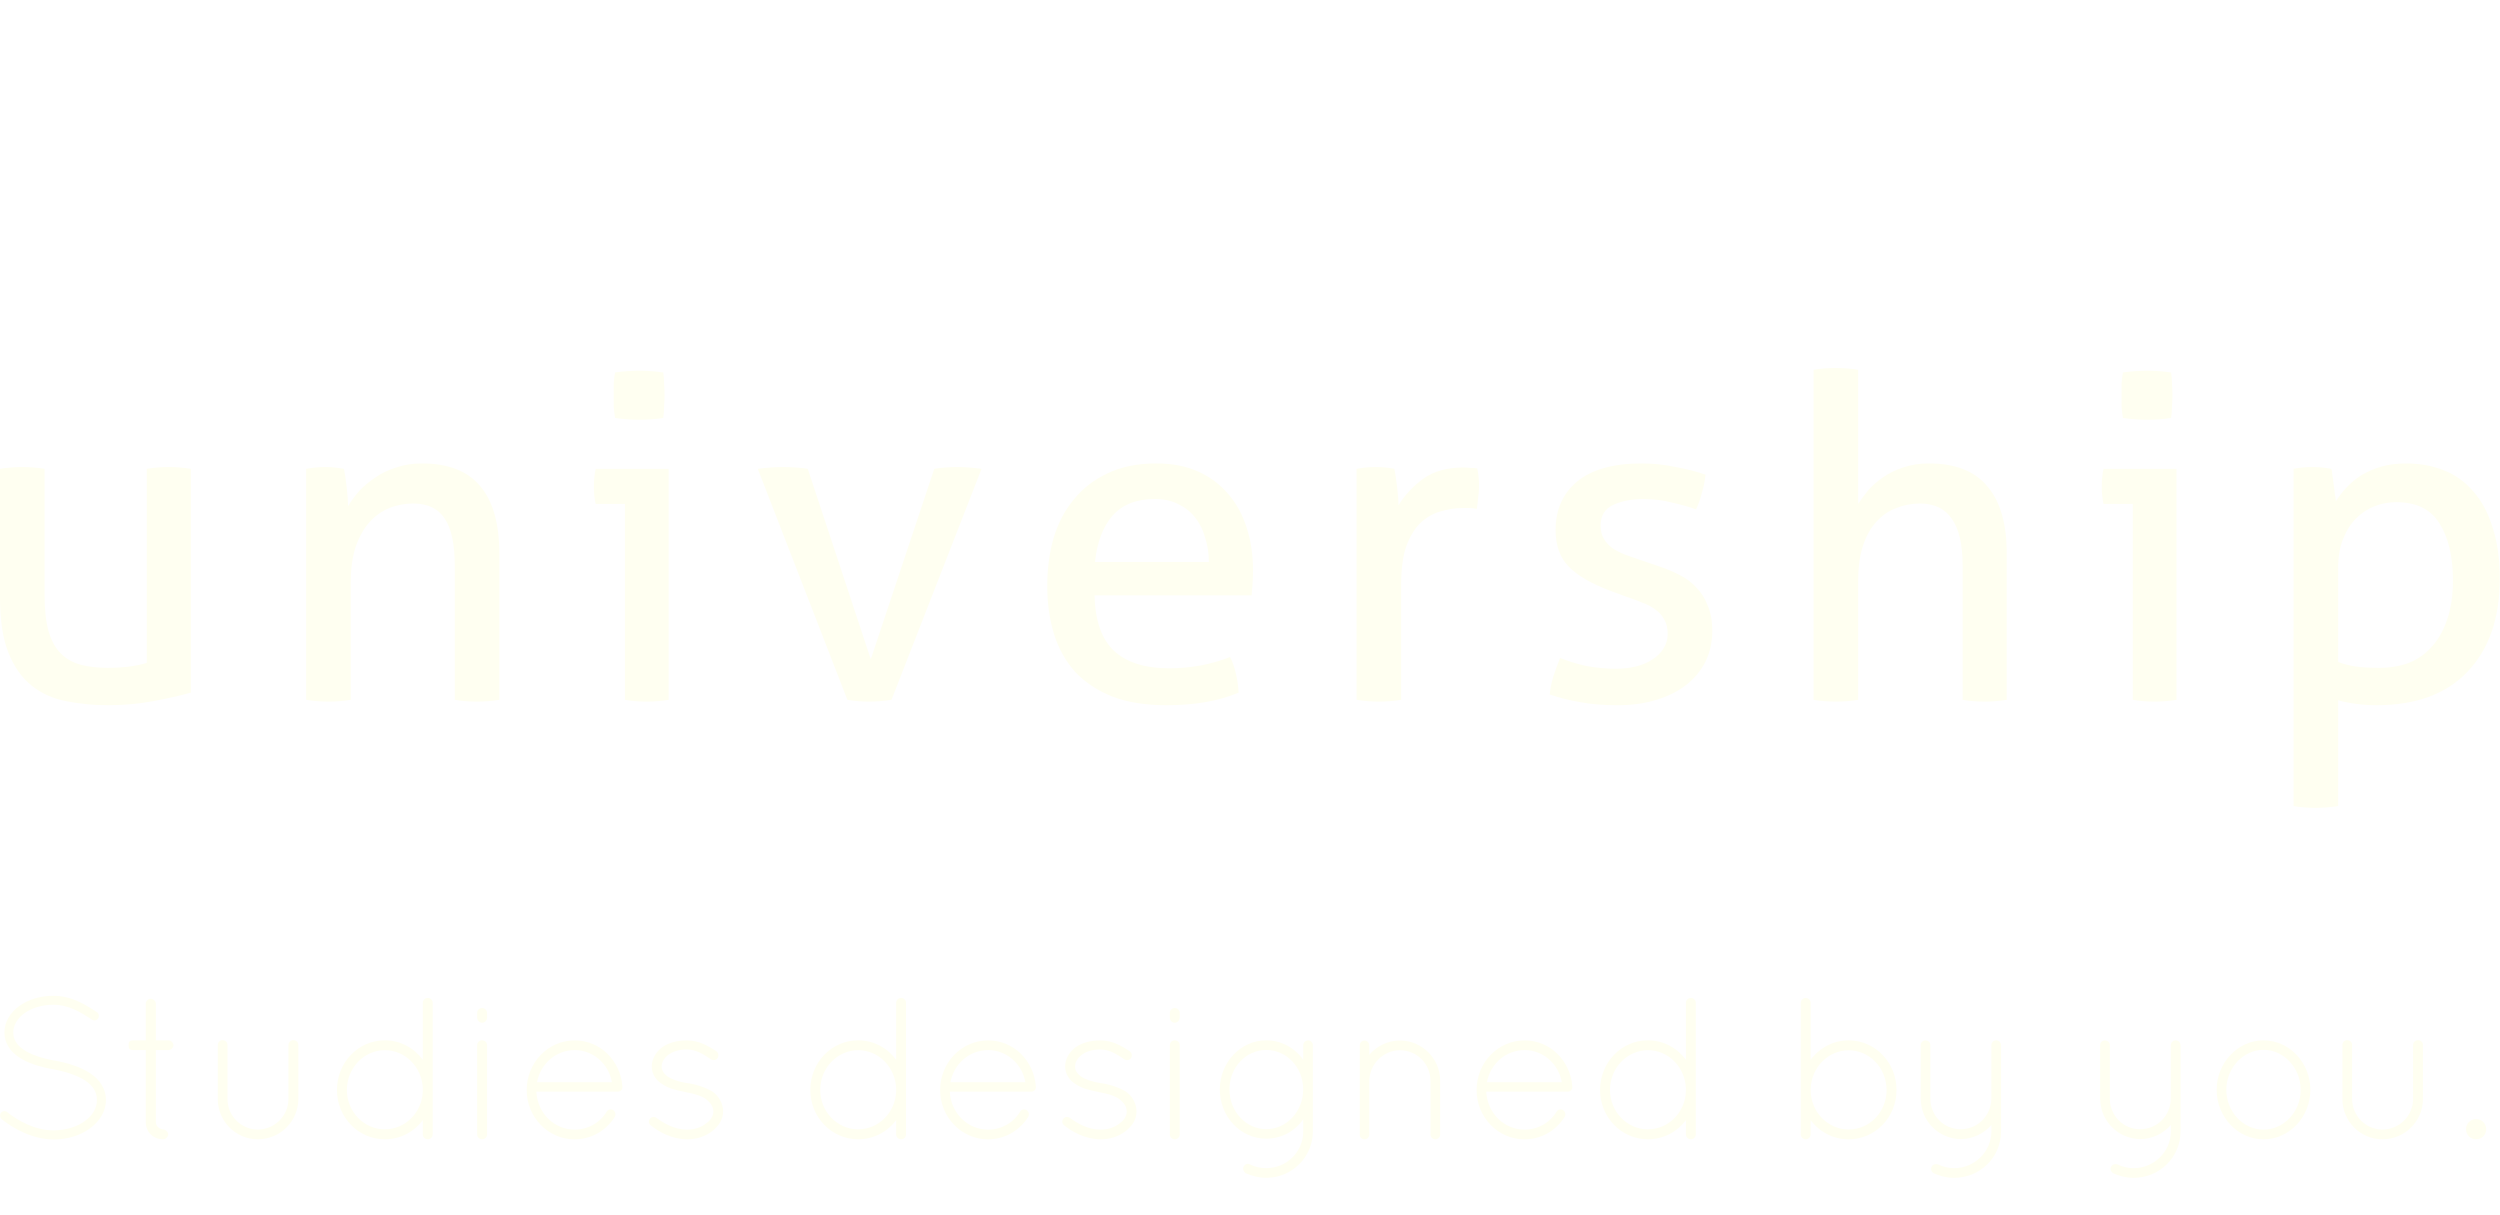
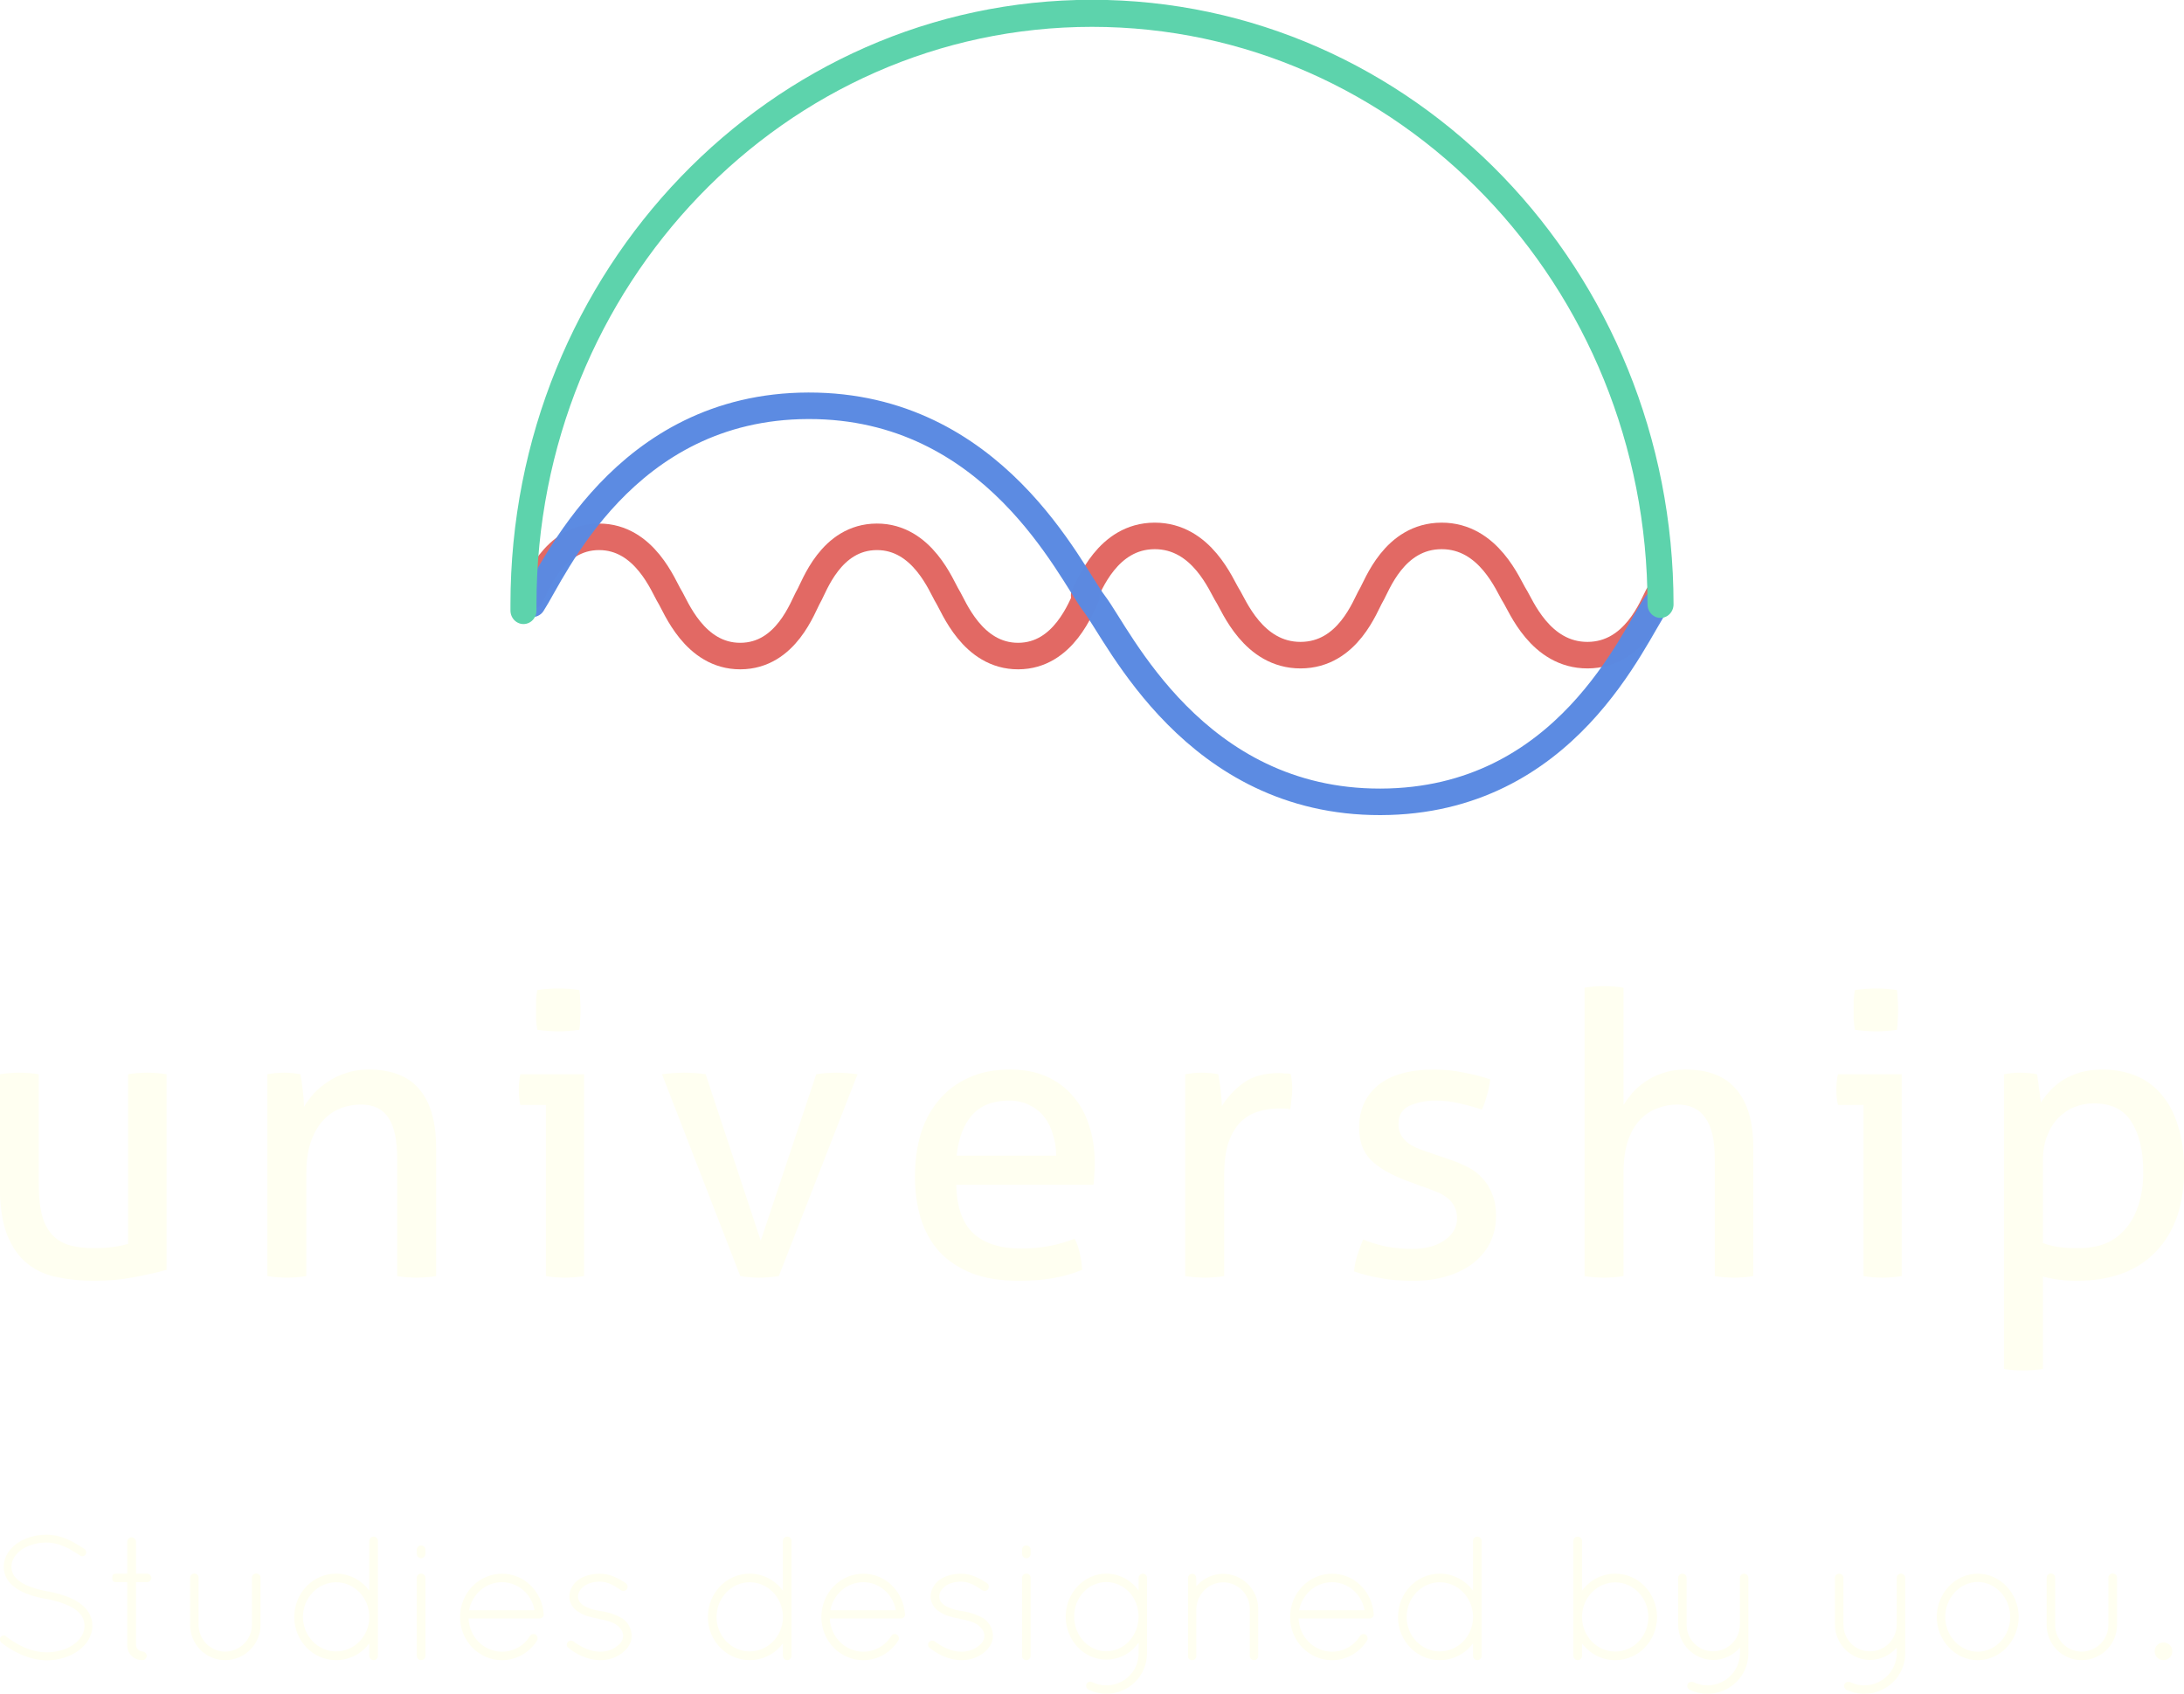
- <svg xmlns="http://www.w3.org/2000/svg" version="1.2" width="411.8" height="200" id="svg9683">
+ <svg xmlns="http://www.w3.org/2000/svg" version="1.2" width="411.7" height="319.3" id="svg9683">
  <defs id="defs9685" />
-   <g style="display:inline" id="g7550-8" transform="matrix(0.1212168,1.757576,-1.757576,0.1212168,-9185.165,-2702.827)">
-     <path style="fill:#e26964;fill-opacity:1;fill-rule:nonzero;stroke:none" id="path6531-4-1" d="m 1958.779,-5068.975 c -6.013,-8.29 -17.484,-21.794 -17.484,-21.794 0,0 -12.485,12.517 -19.179,20.292 8.377,-0.733 22.206,-1.196 36.663,1.502" />
-     <path style="fill:#5a8ae2;fill-opacity:1;fill-rule:nonzero;stroke:none" id="path6535-6-8" d="m 1962.946,-5062.972 c -19.002,-4.587 -38.421,-2.853 -45.394,-1.98 -4.449,5.598 -9.184,12.208 -13.809,19.863 23.719,-2.938 47.85,-1.93 71.252,2.975 -3.953,-7.975 -8.098,-14.928 -12.048,-20.859" />
-     <path style="fill:#5dd3ac;fill-opacity:1;fill-rule:nonzero;stroke:none" id="path6539-0-1" d="m 1986.739,-5012.247 c -1.95,-6.608 -4.28,-13.136 -6.999,-19.568 -0.58,-1.361 -1.174,-2.657 -1.765,-3.971 -25.444,-5.87 -51.904,-6.974 -77.742,-3.247 -0.695,1.262 -1.404,2.502 -2.084,3.81 -3.285,6.258 -6.179,12.646 -8.695,19.148 13.031,-1.571 57.453,-5.786 97.285,3.827" />
-   </g>
-   <g style="font-size:26.426px;fill:#fffff1;display:inline" id="use6465-9" transform="translate(-188.2375,0)">
+   <g style="font-size:26.426px;fill:#fffff1;display:inline" id="use6465-9" transform="translate(-188.2687,125.2666)">
    <path d="m 188.237,77.227 c 0.544,-0.099 1.162,-0.173 1.854,-0.222 0.692,-0.049 1.286,-0.074 1.78,-0.074 0.544,3.8e-5 1.162,0.025 1.854,0.074 0.692,0.049 1.31,0.124 1.854,0.222 l 0,20.841 c -10e-6,2.373 0.222,4.351 0.667,5.933 0.445,1.533 1.112,2.744 2.002,3.634 0.89,0.89 1.978,1.508 3.263,1.854 1.286,0.346 2.769,0.519 4.45,0.519 2.522,0 4.672,-0.272 6.452,-0.816 l 0,-31.966 c 0.544,-0.099 1.137,-0.173 1.78,-0.222 0.692,-0.049 1.31,-0.074 1.854,-0.074 0.544,3.8e-5 1.137,0.025 1.78,0.074 0.692,0.049 1.31,0.124 1.854,0.222 l 0,36.86 c -1.731,0.494 -3.807,0.964 -6.23,1.409 -2.373,0.445 -4.846,0.667 -7.417,0.667 -2.423,0 -4.722,-0.223 -6.897,-0.667 -2.126,-0.396 -4.005,-1.236 -5.637,-2.522 -1.632,-1.286 -2.917,-3.09 -3.857,-5.414 -0.939,-2.324 -1.409,-5.389 -1.409,-9.197 l 0,-21.137" style="font-size:74.166px;font-variant:normal;font-weight:normal;font-stretch:normal;writing-mode:lr-tb;fill:#fffff1;fill-opacity:1;fill-rule:nonzero;stroke:none;font-family:Aller;-inkscape-font-specification:Aller" id="path3061" />
    <path d="m 238.67,77.227 c 0.544,-0.099 1.063,-0.173 1.557,-0.222 0.544,-0.049 1.088,-0.074 1.632,-0.074 0.544,3.8e-5 1.038,0.025 1.483,0.074 0.494,0.049 1.014,0.124 1.557,0.222 0.148,0.742 0.297,1.755 0.445,3.041 0.148,1.236 0.222,2.274 0.223,3.115 0.494,-0.841 1.112,-1.681 1.854,-2.522 0.791,-0.841 1.681,-1.582 2.67,-2.225 0.989,-0.692 2.126,-1.236 3.412,-1.632 1.286,-0.445 2.695,-0.667 4.227,-0.667 4.351,3.9e-5 7.565,1.261 9.642,3.782 2.077,2.472 3.115,6.156 3.115,11.051 l 0,24.104 c -0.544,0.099 -1.162,0.173 -1.854,0.223 -0.692,0.049 -1.31,0.074 -1.854,0.074 -0.544,0 -1.162,-0.025 -1.854,-0.074 -0.643,-0.049 -1.236,-0.124 -1.78,-0.223 l 0,-22.101 c -3e-5,-3.51 -0.544,-6.082 -1.632,-7.713 -1.088,-1.681 -2.818,-2.522 -5.192,-2.522 -1.384,3.2e-5 -2.695,0.247 -3.931,0.742 -1.236,0.494 -2.324,1.261 -3.263,2.299 -0.939,1.038 -1.706,2.398 -2.299,4.079 -0.544,1.632 -0.816,3.609 -0.816,5.933 l 0,19.283 c -0.544,0.099 -1.162,0.173 -1.854,0.223 -0.643,0.049 -1.236,0.074 -1.78,0.074 -0.544,0 -1.162,-0.025 -1.854,-0.074 -0.692,-0.049 -1.31,-0.124 -1.854,-0.223 l 0,-38.047" style="font-size:74.166px;font-variant:normal;font-weight:normal;font-stretch:normal;writing-mode:lr-tb;fill:#fffff1;fill-opacity:1;fill-rule:nonzero;stroke:none;font-family:Aller;-inkscape-font-specification:Aller" id="path3063" />
    <path d="m 291.18,83.012 -4.821,0 c -0.099,-0.396 -0.173,-0.841 -0.222,-1.335 -0.049,-0.544 -0.074,-1.063 -0.074,-1.557 0,-0.494 0.025,-0.989 0.074,-1.483 0.049,-0.544 0.124,-1.014 0.222,-1.409 l 12.015,0 0,38.047 c -0.544,0.099 -1.162,0.173 -1.854,0.223 -0.643,0.049 -1.236,0.074 -1.78,0.074 -0.494,0 -1.088,-0.025 -1.78,-0.074 -0.643,-0.049 -1.236,-0.124 -1.78,-0.223 l 0,-32.262 m -1.632,-14.166 c -0.099,-0.593 -0.173,-1.236 -0.223,-1.928 0,-0.692 0,-1.31 0,-1.854 0,-0.544 0,-1.162 0,-1.854 0.049,-0.692 0.124,-1.31 0.223,-1.854 0.643,-0.099 1.335,-0.173 2.077,-0.222 0.742,-0.049 1.384,-0.074 1.928,-0.074 0.544,5.5e-5 1.187,0.025 1.928,0.074 0.742,0.05 1.409,0.124 2.002,0.222 0.099,0.544 0.148,1.162 0.148,1.854 0.049,0.692 0.074,1.31 0.074,1.854 -2e-5,0.544 -0.025,1.162 -0.074,1.854 -1e-5,0.692 -0.05,1.335 -0.148,1.928 -0.593,0.099 -1.261,0.173 -2.002,0.222 -0.692,0.049 -1.31,0.074 -1.854,0.074 -0.593,4.6e-5 -1.261,-0.025 -2.002,-0.074 -0.742,-0.049 -1.434,-0.124 -2.077,-0.222" style="font-size:74.166px;font-variant:normal;font-weight:normal;font-stretch:normal;writing-mode:lr-tb;fill:#fffff1;fill-opacity:1;fill-rule:nonzero;stroke:none;font-family:Aller;-inkscape-font-specification:Aller" id="path3065" />
    <path d="m 313.059,77.227 c 0.692,-0.099 1.409,-0.173 2.151,-0.222 0.742,-0.049 1.409,-0.074 2.002,-0.074 0.643,3.8e-5 1.335,0.025 2.077,0.074 0.791,0.049 1.459,0.124 2.002,0.222 l 10.383,31.372 10.457,-31.372 c 0.544,-0.099 1.162,-0.173 1.854,-0.222 0.692,-0.049 1.36,-0.074 2.002,-0.074 0.544,3.8e-5 1.162,0.025 1.854,0.074 0.692,0.049 1.384,0.124 2.077,0.222 l -14.833,38.047 c -0.643,0.099 -1.286,0.173 -1.928,0.223 -0.643,0.049 -1.236,0.074 -1.78,0.074 -0.544,0 -1.137,-0.025 -1.78,-0.074 -0.593,-0.049 -1.187,-0.124 -1.78,-0.223 L 313.059,77.227" style="font-size:74.166px;font-variant:normal;font-weight:normal;font-stretch:normal;writing-mode:lr-tb;fill:#fffff1;fill-opacity:1;fill-rule:nonzero;stroke:none;font-family:Aller;-inkscape-font-specification:Aller" id="path3067" />
    <path d="m 368.528,98.068 c 0.099,4.153 1.162,7.194 3.189,9.122 2.077,1.928 5.117,2.892 9.122,2.892 3.51,1e-5 6.848,-0.618 10.012,-1.854 0.396,0.742 0.717,1.656 0.964,2.744 0.247,1.038 0.396,2.077 0.445,3.115 -1.632,0.692 -3.436,1.211 -5.414,1.557 -1.928,0.346 -4.079,0.519 -6.452,0.519 -3.461,0 -6.428,-0.47 -8.9,-1.409 -2.472,-0.989 -4.524,-2.349 -6.156,-4.079 -1.582,-1.78 -2.744,-3.857 -3.486,-6.23 -0.742,-2.423 -1.112,-5.068 -1.112,-7.936 0,-2.818 0.346,-5.439 1.038,-7.862 0.742,-2.472 1.854,-4.598 3.337,-6.378 1.483,-1.829 3.337,-3.263 5.562,-4.302 2.274,-1.088 4.944,-1.632 8.01,-1.632 2.621,3.9e-5 4.92,0.445 6.897,1.335 1.978,0.89 3.634,2.126 4.969,3.708 1.335,1.533 2.349,3.387 3.041,5.562 0.692,2.126 1.038,4.45 1.038,6.972 -3e-5,0.692 -0.025,1.434 -0.074,2.225 -0.05,0.742 -0.099,1.384 -0.148,1.928 l -25.884,0 m 18.838,-5.488 c -3e-5,-1.384 -0.198,-2.695 -0.593,-3.931 -0.346,-1.286 -0.89,-2.398 -1.632,-3.337 -0.692,-0.939 -1.607,-1.681 -2.744,-2.225 -1.088,-0.593 -2.398,-0.89 -3.931,-0.89 -3.016,3.3e-5 -5.34,0.915 -6.972,2.744 -1.582,1.829 -2.546,4.376 -2.892,7.639 l 18.764,0" style="fill:#fffff1" id="path3069" />
    <path d="m 411.692,77.227 c 0.544,-0.099 1.063,-0.173 1.557,-0.222 0.494,-0.049 1.014,-0.074 1.557,-0.074 0.544,3.8e-5 1.088,0.025 1.632,0.074 0.544,0.049 1.038,0.124 1.483,0.222 0.148,0.742 0.297,1.731 0.445,2.967 0.148,1.187 0.222,2.2 0.223,3.041 1.038,-1.681 2.398,-3.14 4.079,-4.376 1.731,-1.236 3.931,-1.854 6.601,-1.854 0.396,3.8e-5 0.791,0.025 1.187,0.074 0.445,3.8e-5 0.816,0.025 1.112,0.074 0.099,0.445 0.173,0.915 0.222,1.409 0.049,0.494 0.074,1.014 0.074,1.557 -3e-5,0.593 -0.05,1.211 -0.148,1.854 -0.05,0.643 -0.124,1.261 -0.223,1.854 -0.396,-0.099 -0.816,-0.148 -1.261,-0.148 -0.396,3.1e-5 -0.717,3.1e-5 -0.964,0 -1.335,3.1e-5 -2.621,0.198 -3.857,0.593 -1.187,0.346 -2.274,0.989 -3.263,1.928 -0.939,0.939 -1.706,2.225 -2.299,3.857 -0.544,1.632 -0.816,3.733 -0.816,6.304 l 0,18.912 c -0.544,0.099 -1.162,0.173 -1.854,0.223 -0.643,0.049 -1.236,0.074 -1.78,0.074 -0.544,0 -1.162,-0.025 -1.854,-0.074 -0.643,-0.049 -1.261,-0.124 -1.854,-0.223 l 0,-38.047" style="font-size:74.166px;font-variant:normal;font-weight:normal;font-stretch:normal;writing-mode:lr-tb;fill:#fffff1;fill-opacity:1;fill-rule:nonzero;stroke:none;font-family:Aller;-inkscape-font-specification:Aller" id="path3071" />
    <path d="m 445.215,108.377 c 1.335,0.544 2.794,0.989 4.376,1.335 1.632,0.297 3.239,0.445 4.821,0.445 1.137,0 2.225,-0.124 3.263,-0.371 1.038,-0.247 1.928,-0.618 2.67,-1.112 0.791,-0.494 1.409,-1.088 1.854,-1.78 0.494,-0.742 0.742,-1.557 0.742,-2.447 -2e-5,-0.989 -0.198,-1.805 -0.593,-2.447 -0.346,-0.643 -0.841,-1.187 -1.483,-1.632 -0.593,-0.445 -1.31,-0.816 -2.151,-1.112 -0.791,-0.346 -1.656,-0.667 -2.596,-0.964 l -2.596,-0.964 c -3.164,-1.187 -5.464,-2.522 -6.897,-4.005 -1.434,-1.483 -2.151,-3.486 -2.151,-6.007 -10e-6,-3.362 1.187,-6.032 3.56,-8.01 2.423,-1.978 5.958,-2.967 10.606,-2.967 1.928,3.9e-5 3.807,0.198 5.637,0.593 1.879,0.346 3.51,0.766 4.895,1.261 -0.099,0.989 -0.297,1.978 -0.593,2.967 -0.247,0.989 -0.569,1.904 -0.964,2.744 -1.088,-0.396 -2.398,-0.766 -3.931,-1.112 -1.483,-0.396 -3.09,-0.593 -4.821,-0.593 -1.829,3.3e-5 -3.461,0.321 -4.895,0.964 -1.384,0.643 -2.077,1.78 -2.077,3.412 -10e-6,0.841 0.173,1.558 0.519,2.151 0.346,0.593 0.816,1.113 1.409,1.557 0.593,0.396 1.261,0.742 2.002,1.038 0.791,0.297 1.632,0.593 2.522,0.89 l 3.263,1.112 c 1.187,0.396 2.299,0.865 3.337,1.409 1.088,0.544 2.002,1.236 2.744,2.077 0.791,0.791 1.409,1.78 1.854,2.967 0.494,1.137 0.742,2.522 0.742,4.153 -3e-5,1.829 -0.371,3.511 -1.112,5.043 -0.742,1.483 -1.805,2.769 -3.189,3.857 -1.335,1.038 -2.967,1.854 -4.895,2.447 -1.928,0.593 -4.054,0.89 -6.378,0.89 -2.373,0 -4.45,-0.173 -6.23,-0.519 -1.78,-0.297 -3.436,-0.717 -4.969,-1.261 0.099,-0.989 0.297,-1.978 0.593,-2.967 0.346,-1.038 0.717,-2.052 1.112,-3.041" style="font-size:74.166px;font-variant:normal;font-weight:normal;font-stretch:normal;writing-mode:lr-tb;fill:#fffff1;fill-opacity:1;fill-rule:nonzero;stroke:none;font-family:Aller;-inkscape-font-specification:Aller" id="path3073" />
    <path d="m 486.971,60.911 c 0.544,-0.099 1.137,-0.173 1.78,-0.222 0.692,-0.049 1.31,-0.074 1.854,-0.074 0.544,5.4e-5 1.162,0.025 1.854,0.074 0.692,0.05 1.31,0.124 1.854,0.222 l 0,22.101 c 0.445,-0.692 0.989,-1.434 1.632,-2.225 0.692,-0.791 1.508,-1.508 2.447,-2.151 0.989,-0.692 2.101,-1.236 3.337,-1.632 1.286,-0.445 2.695,-0.667 4.227,-0.667 4.351,3.9e-5 7.565,1.261 9.642,3.782 2.126,2.472 3.189,6.156 3.189,11.051 l 0,24.104 c -0.544,0.099 -1.162,0.173 -1.854,0.223 -0.643,0.049 -1.236,0.074 -1.78,0.074 -0.544,0 -1.162,-0.025 -1.854,-0.074 -0.643,-0.049 -1.236,-0.124 -1.78,-0.223 l 0,-22.101 c -3e-5,-3.51 -0.593,-6.082 -1.78,-7.713 -1.137,-1.681 -2.893,-2.522 -5.266,-2.522 -1.335,3.2e-5 -2.621,0.247 -3.857,0.742 -1.236,0.445 -2.324,1.187 -3.263,2.225 -0.939,0.989 -1.681,2.299 -2.225,3.931 -0.544,1.632 -0.816,3.609 -0.816,5.933 l 0,19.506 c -0.544,0.099 -1.162,0.173 -1.854,0.223 -0.692,0.049 -1.31,0.074 -1.854,0.074 -0.494,0 -1.088,-0.025 -1.78,-0.074 -0.692,-0.049 -1.31,-0.124 -1.854,-0.223 l 0,-54.364" style="font-size:74.166px;font-variant:normal;font-weight:normal;font-stretch:normal;writing-mode:lr-tb;fill:#fffff1;fill-opacity:1;fill-rule:nonzero;stroke:none;font-family:Aller;-inkscape-font-specification:Aller" id="path3075" />
    <path d="m 539.555,83.012 -4.821,0 c -0.099,-0.396 -0.173,-0.841 -0.223,-1.335 -0.049,-0.544 -0.074,-1.063 -0.074,-1.557 -10e-6,-0.494 0.025,-0.989 0.074,-1.483 0.049,-0.544 0.124,-1.014 0.223,-1.409 l 12.015,0 0,38.047 c -0.544,0.099 -1.162,0.173 -1.854,0.223 -0.643,0.049 -1.236,0.074 -1.78,0.074 -0.494,0 -1.088,-0.025 -1.78,-0.074 -0.643,-0.049 -1.236,-0.124 -1.78,-0.223 l 0,-32.262 m -1.632,-14.166 c -0.099,-0.593 -0.173,-1.236 -0.223,-1.928 -1e-5,-0.692 -1e-5,-1.31 0,-1.854 -1e-5,-0.544 -1e-5,-1.162 0,-1.854 0.049,-0.692 0.124,-1.31 0.223,-1.854 0.643,-0.099 1.335,-0.173 2.077,-0.222 0.742,-0.049 1.384,-0.074 1.928,-0.074 0.544,5.5e-5 1.187,0.025 1.928,0.074 0.742,0.05 1.409,0.124 2.002,0.222 0.099,0.544 0.148,1.162 0.148,1.854 0.049,0.692 0.074,1.31 0.074,1.854 -10e-6,0.544 -0.025,1.162 -0.074,1.854 -2e-5,0.692 -0.05,1.335 -0.148,1.928 -0.593,0.099 -1.261,0.173 -2.002,0.222 -0.692,0.049 -1.31,0.074 -1.854,0.074 -0.593,4.6e-5 -1.261,-0.025 -2.002,-0.074 -0.742,-0.049 -1.434,-0.124 -2.077,-0.222" style="font-size:74.166px;font-variant:normal;font-weight:normal;font-stretch:normal;writing-mode:lr-tb;fill:#fffff1;fill-opacity:1;fill-rule:nonzero;stroke:none;font-family:Aller;-inkscape-font-specification:Aller" id="path3077" />
    <path d="m 566.032,77.227 c 0.494,-0.099 0.989,-0.173 1.483,-0.222 0.544,-0.049 1.088,-0.074 1.632,-0.074 0.494,3.8e-5 1.014,0.025 1.557,0.074 0.544,0.049 1.063,0.124 1.557,0.222 0.049,0.099 0.099,0.42 0.148,0.964 0.099,0.494 0.173,1.038 0.223,1.632 0.099,0.593 0.173,1.162 0.222,1.706 0.099,0.544 0.148,0.89 0.148,1.038 0.494,-0.791 1.088,-1.557 1.78,-2.299 0.692,-0.742 1.508,-1.409 2.447,-2.002 0.989,-0.593 2.077,-1.063 3.263,-1.409 1.236,-0.346 2.596,-0.519 4.079,-0.519 2.225,3.9e-5 4.277,0.371 6.156,1.112 1.928,0.742 3.56,1.904 4.895,3.486 1.384,1.533 2.447,3.511 3.189,5.933 0.791,2.373 1.187,5.192 1.187,8.455 -4e-5,6.527 -1.78,11.644 -5.34,15.352 -3.511,3.659 -8.504,5.488 -14.982,5.488 -1.088,0 -2.2,-0.074 -3.337,-0.223 -1.137,-0.148 -2.126,-0.346 -2.967,-0.593 l 0,17.429 c -0.593,0.099 -1.236,0.173 -1.928,0.223 -0.643,0.049 -1.236,0.074 -1.78,0.074 -0.544,-1e-5 -1.162,-0.025 -1.854,-0.074 -0.643,-0.05 -1.236,-0.124 -1.78,-0.223 l 0,-55.55 m 7.342,31.817 c 0.939,0.346 1.904,0.593 2.892,0.742 0.989,0.148 2.274,0.223 3.857,0.223 1.78,0 3.412,-0.272 4.895,-0.816 1.483,-0.593 2.744,-1.483 3.782,-2.67 1.088,-1.187 1.928,-2.67 2.522,-4.45 0.643,-1.829 0.964,-3.98 0.964,-6.452 -3e-5,-3.955 -0.742,-7.095 -2.225,-9.419 -1.434,-2.324 -3.807,-3.486 -7.12,-3.486 -1.236,3.2e-5 -2.423,0.223 -3.56,0.667 -1.137,0.445 -2.151,1.113 -3.041,2.002 -0.89,0.89 -1.607,2.027 -2.151,3.412 -0.544,1.335 -0.816,2.942 -0.816,4.821 l 0,15.427" style="font-size:74.166px;font-variant:normal;font-weight:normal;font-stretch:normal;writing-mode:lr-tb;fill:#fffff1;fill-opacity:1;fill-rule:nonzero;stroke:none;font-family:Aller;-inkscape-font-specification:Aller" id="path3079" />
  </g>
-   <g transform="matrix(6.75886,0,0,6.75886,1084.033,497.4494)" style="font-size:40px;font-style:normal;font-weight:normal;line-height:125%;letter-spacing:0px;word-spacing:0px;fill:#fffff1;fill-opacity:1;stroke:none;display:inline;font-family:Sans" id="use3521-2">
+   <g transform="matrix(6.75886,0,0,6.75886,1084.002,622.716)" style="font-size:40px;font-style:normal;font-weight:normal;line-height:125%;letter-spacing:0px;word-spacing:0px;fill:#242424;fill-opacity:1;stroke:none;display:inline;font-family:Sans" id="use3521-2">
    <path d="m -160.35,-46.326 0,0 c 0.285,0.226 0.743,0.492 1.27,0.497 l 0,0 c 0.345,0 0.655,-0.103 0.886,-0.271 l 0,0 c 0.231,-0.167 0.389,-0.413 0.389,-0.689 l 0,0 c 0,-0.276 -0.153,-0.502 -0.379,-0.65 l 0,0 c -0.226,-0.153 -0.532,-0.251 -0.876,-0.315 l -0.01,0 0,0 c -0.31,-0.059 -0.566,-0.143 -0.738,-0.261 l 0,0 c -0.172,-0.118 -0.251,-0.246 -0.256,-0.418 l 0,0 c 0,-0.177 0.098,-0.345 0.271,-0.473 l 0,0 c 0.172,-0.123 0.423,-0.207 0.704,-0.207 l 0,0 c 0.379,0 0.674,0.187 0.945,0.364 l 0,0 c 0.049,0.034 0.118,0.02 0.148,-0.03 l 0,0 c 0.034,-0.054 0.02,-0.118 -0.029,-0.153 l 0,0 c -0.271,-0.177 -0.61,-0.399 -1.063,-0.399 l 0,0 c -0.325,0 -0.615,0.094 -0.832,0.251 l 0,0 c -0.217,0.158 -0.359,0.384 -0.359,0.645 l 0,0 c 0,0.256 0.143,0.463 0.354,0.601 l 0,0 c 0.212,0.143 0.492,0.231 0.812,0.29 l 0.01,0 0,0 c 0.335,0.064 0.61,0.158 0.797,0.281 l 0,0 c 0.187,0.128 0.281,0.276 0.281,0.473 l 0,0 c 0,0.192 -0.103,0.374 -0.295,0.512 l 0,0 c -0.187,0.138 -0.458,0.226 -0.758,0.226 l 0,0 c -0.448,0.005 -0.876,-0.236 -1.132,-0.443 l 0,0 c -0.044,-0.039 -0.113,-0.034 -0.153,0.015 l 0,0 c -0.035,0.044 -0.029,0.113 0.015,0.153" style="font-size:4.922px;font-variant:normal;font-stretch:normal;text-align:start;line-height:100%;writing-mode:lr-tb;text-anchor:start;fill:#fffff1;font-family:Quicksand;-inkscape-font-specification:Quicksand" id="path3018" />
    <path d="m -156.278,-48.245 -0.31,0 0,-0.896 c 0,-0.059 -0.064,-0.118 -0.128,-0.118 -0.059,0 -0.118,0.059 -0.118,0.118 l 0,0.896 -0.3,0 c -0.118,0 -0.118,0.059 -0.118,0.118 0,0.059 0,0.118 0.118,0.118 l 0.3,0 0,1.757 c 0,0.241 0.182,0.418 0.423,0.418 0.059,0 0.123,-0.059 0.123,-0.118 0,-0.059 -0.064,-0.123 -0.123,-0.123 -0.059,0 -0.177,-0.059 -0.177,-0.177 l 0,-1.757 0.31,0 c 0.059,0 0.118,-0.059 0.118,-0.118 0,-0.059 -0.059,-0.118 -0.118,-0.118" style="font-size:4.922px;font-variant:normal;font-stretch:normal;text-align:start;line-height:100%;writing-mode:lr-tb;text-anchor:start;fill:#fffff1;font-family:Quicksand;-inkscape-font-specification:Quicksand" id="path3020" />
    <path d="m -155.08,-46.818 0,0 c 0,0.541 0.433,0.984 0.975,0.984 l 0,0 c 0.551,0 0.989,-0.443 0.989,-0.984 l 0,-1.314 0,0 c 0,-0.069 -0.054,-0.118 -0.123,-0.118 l 0,0 c -0.059,0 -0.118,0.049 -0.118,0.118 l 0,0 0,1.314 0,0 c 0,0.413 -0.335,0.743 -0.748,0.748 l 0,0 c -0.409,-0.005 -0.738,-0.335 -0.738,-0.748 l 0,-1.314 0,0 c 0,-0.069 -0.054,-0.118 -0.118,-0.118 l 0,0 c -0.064,0 -0.118,0.049 -0.118,0.118 l 0,1.314" style="font-size:4.922px;font-variant:normal;font-stretch:normal;text-align:start;line-height:100%;writing-mode:lr-tb;text-anchor:start;fill:#fffff1;font-family:Quicksand;-inkscape-font-specification:Quicksand" id="path3022" />
    <path d="m -150.083,-45.952 c 0,0.064 0.054,0.118 0.123,0.118 0.064,0 0.118,-0.054 0.118,-0.118 l 0,-1.083 0,-0.049 0,-2.077 c 0,-0.064 -0.054,-0.118 -0.118,-0.118 -0.069,0 -0.123,0.054 -0.123,0.118 l 0,1.388 c -0.212,-0.285 -0.546,-0.473 -0.925,-0.473 -0.65,0 -1.167,0.541 -1.167,1.211 0,0.66 0.517,1.201 1.167,1.201 0.379,0 0.714,-0.182 0.925,-0.468 l 0,0.349 m -0.925,-0.123 c -0.507,0 -0.925,-0.428 -0.925,-0.96 0,-0.537 0.418,-0.97 0.925,-0.97 0.497,0 0.906,0.413 0.925,0.93 l 0,0.079 c -0.02,0.512 -0.428,0.92 -0.925,0.92" style="font-size:4.922px;font-variant:normal;font-stretch:normal;text-align:start;line-height:100%;writing-mode:lr-tb;text-anchor:start;fill:#fffff1;font-family:Quicksand;-inkscape-font-specification:Quicksand" id="path3024" />
    <path d="m -148.758,-45.952 0,0 c 0,0.064 0.054,0.118 0.118,0.118 l 0,0 c 0.069,0 0.123,-0.054 0.123,-0.118 l 0,-2.176 0,0 c 0,-0.069 -0.054,-0.118 -0.123,-0.118 l 0,0 c -0.064,0 -0.118,0.049 -0.118,0.118 l 0,2.176 m 0,-2.85 0,0 c 0,0.069 0.054,0.128 0.118,0.128 l 0,0 c 0.069,0 0.123,-0.059 0.123,-0.128 l 0,-0.113 0,0 c 0,-0.064 -0.054,-0.118 -0.123,-0.118 l 0,0 c -0.064,0 -0.118,0.054 -0.118,0.118 l 0,0.113" style="font-size:4.922px;font-variant:normal;font-stretch:normal;text-align:start;line-height:100%;writing-mode:lr-tb;text-anchor:start;fill:#fffff1;font-family:Quicksand;-inkscape-font-specification:Quicksand" id="path3026" />
    <path d="m -146.38,-45.833 c 0.409,0 0.768,-0.217 0.975,-0.546 0.034,-0.059 0.015,-0.128 -0.039,-0.167 -0.049,-0.03 -0.123,-0.02 -0.158,0.039 -0.162,0.271 -0.458,0.438 -0.778,0.438 -0.497,0 -0.911,-0.399 -0.935,-0.925 l 1.979,0 c 0.064,0 0.118,-0.044 0.118,-0.108 l 0,-0.015 0,-0.005 c -0.049,-0.63 -0.541,-1.122 -1.162,-1.122 -0.65,0 -1.171,0.541 -1.171,1.211 0,0.66 0.522,1.201 1.171,1.201 m 0,-2.176 c 0.443,0 0.827,0.33 0.906,0.783 l -1.826,0 c 0.089,-0.458 0.468,-0.783 0.92,-0.783" style="font-size:4.922px;font-variant:normal;font-stretch:normal;text-align:start;line-height:100%;writing-mode:lr-tb;text-anchor:start;fill:#fffff1;font-family:Quicksand;-inkscape-font-specification:Quicksand" id="path3028" />
    <path d="m -144.532,-46.178 0,0 c 0.197,0.158 0.502,0.34 0.891,0.345 l 0,0 c 0.236,0 0.433,-0.069 0.601,-0.192 l 0,0 c 0.162,-0.123 0.276,-0.285 0.276,-0.487 l 0,0 c 0,-0.202 -0.113,-0.389 -0.271,-0.492 l 0,0 c -0.167,-0.094 -0.354,-0.162 -0.586,-0.197 l -0.01,0 0,0 c -0.222,-0.034 -0.384,-0.094 -0.492,-0.167 l 0,0 c -0.093,-0.074 -0.138,-0.143 -0.138,-0.241 l 0,0 c 0,-0.098 0.054,-0.197 0.153,-0.276 l 0,0 c 0.103,-0.084 0.261,-0.138 0.458,-0.138 l 0,0 c 0.236,0 0.413,0.123 0.591,0.241 l 0,0 c 0.054,0.034 0.128,0.02 0.162,-0.034 l 0,0 c 0.034,-0.054 0.02,-0.128 -0.035,-0.167 l 0,0 c -0.187,-0.118 -0.409,-0.261 -0.719,-0.261 l 0,0 c -0.246,0 -0.448,0.064 -0.591,0.162 l 0,0 c -0.153,0.113 -0.261,0.281 -0.261,0.473 l 0,0 c 0,0.187 0.108,0.345 0.261,0.433 l 0,0 c 0.138,0.098 0.33,0.148 0.546,0.187 l 0.01,0.005 0,0 c 0.236,0.039 0.409,0.098 0.512,0.177 l 0,0 c 0.123,0.103 0.167,0.182 0.172,0.295 l 0,0 c 0,0.108 -0.064,0.217 -0.182,0.295 l 0,0 c -0.108,0.089 -0.271,0.148 -0.458,0.148 l 0,0 c -0.305,0 -0.571,-0.158 -0.738,-0.281 l 0,0 c -0.054,-0.044 -0.128,-0.034 -0.167,0.015 l 0,0 c -0.039,0.049 -0.035,0.113 0.015,0.158" style="font-size:4.922px;font-variant:normal;font-stretch:normal;text-align:start;line-height:100%;writing-mode:lr-tb;text-anchor:start;fill:#fffff1;font-family:Quicksand;-inkscape-font-specification:Quicksand" id="path3030" />
    <path d="m -138.547,-45.952 c 0,0.064 0.054,0.118 0.123,0.118 0.064,0 0.118,-0.054 0.118,-0.118 l 0,-1.083 0,-0.049 0,-2.077 c 0,-0.064 -0.054,-0.118 -0.118,-0.118 -0.069,0 -0.123,0.054 -0.123,0.118 l 0,1.388 c -0.212,-0.285 -0.546,-0.473 -0.925,-0.473 -0.65,0 -1.167,0.541 -1.167,1.211 0,0.66 0.517,1.201 1.167,1.201 0.379,0 0.714,-0.182 0.925,-0.468 l 0,0.349 m -0.925,-0.123 c -0.507,0 -0.925,-0.428 -0.925,-0.96 0,-0.537 0.418,-0.97 0.925,-0.97 0.497,0 0.906,0.413 0.925,0.93 l 0,0.079 c -0.02,0.512 -0.428,0.92 -0.925,0.92" style="font-size:4.922px;font-variant:normal;font-stretch:normal;text-align:start;line-height:100%;writing-mode:lr-tb;text-anchor:start;fill:#fffff1;font-family:Quicksand;-inkscape-font-specification:Quicksand" id="path3032" />
    <path d="m -136.304,-45.833 c 0.409,0 0.768,-0.217 0.975,-0.546 0.035,-0.059 0.015,-0.128 -0.039,-0.167 -0.049,-0.03 -0.123,-0.02 -0.158,0.039 -0.162,0.271 -0.458,0.438 -0.778,0.438 -0.497,0 -0.911,-0.399 -0.935,-0.925 l 1.979,0 c 0.064,0 0.118,-0.044 0.118,-0.108 l 0,-0.015 0,-0.005 c -0.049,-0.63 -0.541,-1.122 -1.162,-1.122 -0.65,0 -1.171,0.541 -1.171,1.211 0,0.66 0.522,1.201 1.171,1.201 m 0,-2.176 c 0.443,0 0.827,0.33 0.906,0.783 l -1.826,0 c 0.089,-0.458 0.468,-0.783 0.92,-0.783" style="font-size:4.922px;font-variant:normal;font-stretch:normal;text-align:start;line-height:100%;writing-mode:lr-tb;text-anchor:start;fill:#fffff1;font-family:Quicksand;-inkscape-font-specification:Quicksand" id="path3034" />
    <path d="m -134.457,-46.178 0,0 c 0.197,0.158 0.502,0.34 0.891,0.345 l 0,0 c 0.236,0 0.433,-0.069 0.601,-0.192 l 0,0 c 0.162,-0.123 0.276,-0.285 0.276,-0.487 l 0,0 c 0,-0.202 -0.113,-0.389 -0.271,-0.492 l 0,0 c -0.167,-0.094 -0.354,-0.162 -0.586,-0.197 l -0.01,0 0,0 c -0.221,-0.034 -0.384,-0.094 -0.492,-0.167 l 0,0 c -0.093,-0.074 -0.138,-0.143 -0.138,-0.241 l 0,0 c 0,-0.098 0.054,-0.197 0.153,-0.276 l 0,0 c 0.103,-0.084 0.261,-0.138 0.458,-0.138 l 0,0 c 0.236,0 0.413,0.123 0.591,0.241 l 0,0 c 0.054,0.034 0.128,0.02 0.162,-0.034 l 0,0 c 0.034,-0.054 0.02,-0.128 -0.035,-0.167 l 0,0 c -0.187,-0.118 -0.409,-0.261 -0.719,-0.261 l 0,0 c -0.246,0 -0.448,0.064 -0.591,0.162 l 0,0 c -0.153,0.113 -0.261,0.281 -0.261,0.473 l 0,0 c 0,0.187 0.108,0.345 0.261,0.433 l 0,0 c 0.138,0.098 0.33,0.148 0.546,0.187 l 0.01,0.005 0,0 c 0.236,0.039 0.409,0.098 0.512,0.177 l 0,0 c 0.123,0.103 0.167,0.182 0.172,0.295 l 0,0 c 0,0.108 -0.064,0.217 -0.182,0.295 l 0,0 c -0.108,0.089 -0.271,0.148 -0.458,0.148 l 0,0 c -0.305,0 -0.571,-0.158 -0.738,-0.281 l 0,0 c -0.054,-0.044 -0.128,-0.034 -0.167,0.015 l 0,0 c -0.039,0.049 -0.035,0.113 0.015,0.158" style="font-size:4.922px;font-variant:normal;font-stretch:normal;text-align:start;line-height:100%;writing-mode:lr-tb;text-anchor:start;fill:#fffff1;font-family:Quicksand;-inkscape-font-specification:Quicksand" id="path3036" />
    <path d="m -131.877,-45.952 0,0 c 0,0.064 0.054,0.118 0.118,0.118 l 0,0 c 0.069,0 0.123,-0.054 0.123,-0.118 l 0,-2.176 0,0 c 0,-0.069 -0.054,-0.118 -0.123,-0.118 l 0,0 c -0.064,0 -0.118,0.049 -0.118,0.118 l 0,2.176 m 0,-2.85 0,0 c 0,0.069 0.054,0.128 0.118,0.128 l 0,0 c 0.069,0 0.123,-0.059 0.123,-0.128 l 0,-0.113 0,0 c 0,-0.064 -0.054,-0.118 -0.123,-0.118 l 0,0 c -0.064,0 -0.118,0.054 -0.118,0.118 l 0,0.113" style="font-size:4.922px;font-variant:normal;font-stretch:normal;text-align:start;line-height:100%;writing-mode:lr-tb;text-anchor:start;fill:#fffff1;font-family:Quicksand;-inkscape-font-specification:Quicksand" id="path3038" />
    <path d="m -128.39,-48.127 c 0,-0.064 -0.054,-0.118 -0.113,-0.118 -0.069,0 -0.123,0.054 -0.123,0.118 l 0,0 0,0.354 c -0.202,-0.285 -0.532,-0.473 -0.901,-0.473 -0.63,0 -1.132,0.546 -1.132,1.196 0,0.664 0.502,1.201 1.132,1.201 0.369,0 0.699,-0.182 0.901,-0.473 l 0,0.295 c 0,0.497 -0.399,0.896 -0.901,0.896 -0.148,0 -0.271,-0.03 -0.394,-0.089 -0.059,-0.034 -0.128,-0.01 -0.158,0.054 -0.029,0.054 0,0.123 0.049,0.158 0.158,0.069 0.325,0.113 0.502,0.113 0.63,0 1.137,-0.507 1.137,-1.132 l 0,-2.102 m -1.137,2.048 c -0.492,0 -0.896,-0.428 -0.896,-0.97 0,-0.537 0.404,-0.96 0.896,-0.96 0.497,0 0.901,0.423 0.901,0.96 0,0.541 -0.404,0.97 -0.901,0.97" style="font-size:4.922px;font-variant:normal;font-stretch:normal;text-align:start;line-height:100%;writing-mode:lr-tb;text-anchor:start;fill:#fffff1;font-family:Quicksand;-inkscape-font-specification:Quicksand" id="path3040" />
    <path d="m -125.525,-45.952 c 0,0.069 0.054,0.118 0.118,0.118 0.064,0 0.118,-0.049 0.118,-0.118 l 0,-1.309 c 0,-0.537 -0.438,-0.98 -0.98,-0.98 -0.3,0 -0.571,0.138 -0.748,0.349 l 0,-0.231 c 0,-0.064 -0.049,-0.118 -0.113,-0.118 -0.069,0 -0.118,0.054 -0.118,0.118 l 0,0.822 0,0.039 0,1.309 0,0.03 c 0,0 0.005,0.005 0.005,0.01 0,0.005 0,0.01 0.005,0.015 0.015,0.03 0.044,0.054 0.079,0.064 l 0.029,0 c 0.034,0 0.069,-0.015 0.089,-0.044 0.015,-0.015 0.02,-0.034 0.025,-0.054 l 0,-0.02 0,-1.309 c 0.01,-0.409 0.34,-0.743 0.748,-0.743 0.413,0 0.743,0.335 0.743,0.743 l 0,1.309" style="font-size:4.922px;font-variant:normal;font-stretch:normal;text-align:start;line-height:100%;writing-mode:lr-tb;text-anchor:start;fill:#fffff1;font-family:Quicksand;-inkscape-font-specification:Quicksand" id="path3042" />
    <path d="m -123.23,-45.833 c 0.409,0 0.768,-0.217 0.975,-0.546 0.035,-0.059 0.015,-0.128 -0.039,-0.167 -0.049,-0.03 -0.123,-0.02 -0.158,0.039 -0.162,0.271 -0.458,0.438 -0.778,0.438 -0.497,0 -0.911,-0.399 -0.935,-0.925 l 1.979,0 c 0.064,0 0.118,-0.044 0.118,-0.108 l 0,-0.015 0,-0.005 c -0.049,-0.63 -0.541,-1.122 -1.162,-1.122 -0.65,0 -1.171,0.541 -1.171,1.211 0,0.66 0.522,1.201 1.171,1.201 m 0,-2.176 c 0.443,0 0.827,0.33 0.906,0.783 l -1.826,0 c 0.089,-0.458 0.468,-0.783 0.92,-0.783" style="font-size:4.922px;font-variant:normal;font-stretch:normal;text-align:start;line-height:100%;writing-mode:lr-tb;text-anchor:start;fill:#fffff1;font-family:Quicksand;-inkscape-font-specification:Quicksand" id="path3044" />
    <path d="m -119.3,-45.952 c 0,0.064 0.054,0.118 0.123,0.118 0.064,0 0.118,-0.054 0.118,-0.118 l 0,-1.083 0,-0.049 0,-2.077 c 0,-0.064 -0.054,-0.118 -0.118,-0.118 -0.069,0 -0.123,0.054 -0.123,0.118 l 0,1.388 c -0.212,-0.285 -0.546,-0.473 -0.925,-0.473 -0.65,0 -1.167,0.541 -1.167,1.211 0,0.66 0.517,1.201 1.167,1.201 0.379,0 0.714,-0.182 0.925,-0.468 l 0,0.349 m -0.925,-0.123 c -0.507,0 -0.925,-0.428 -0.925,-0.96 0,-0.537 0.418,-0.97 0.925,-0.97 0.497,0 0.906,0.413 0.925,0.93 l 0,0.079 c -0.02,0.512 -0.428,0.92 -0.925,0.92" style="font-size:4.922px;font-variant:normal;font-stretch:normal;text-align:start;line-height:100%;writing-mode:lr-tb;text-anchor:start;fill:#fffff1;font-family:Quicksand;-inkscape-font-specification:Quicksand" id="path3046" />
    <path d="m -116.5,-45.952 c 0,0.064 0.054,0.118 0.118,0.118 0.069,0 0.123,-0.054 0.123,-0.118 l 0,-0.349 c 0.212,0.285 0.546,0.468 0.925,0.468 0.65,0 1.167,-0.541 1.167,-1.201 0,-0.669 -0.517,-1.211 -1.167,-1.211 -0.379,0 -0.714,0.187 -0.925,0.473 l 0,-1.388 c 0,-0.064 -0.054,-0.118 -0.123,-0.118 -0.064,0 -0.118,0.054 -0.118,0.118 l 0,2.077 0,0.049 0,0.049 0,1.034 m 0.241,-1.122 c 0.02,-0.517 0.428,-0.93 0.925,-0.93 0.512,0 0.925,0.433 0.925,0.97 0,0.532 -0.413,0.96 -0.925,0.96 -0.507,0 -0.925,-0.428 -0.925,-0.96 l 0,-0.039" style="font-size:4.922px;font-variant:normal;font-stretch:normal;text-align:start;line-height:100%;writing-mode:lr-tb;text-anchor:start;fill:#fffff1;font-family:Quicksand;-inkscape-font-specification:Quicksand" id="path3048" />
    <path d="m -113.577,-46.823 c 0,0.541 0.438,0.98 0.975,0.984 0.3,0 0.566,-0.138 0.748,-0.345 l 0,0.158 c -0.005,0.497 -0.409,0.896 -0.911,0.896 -0.138,0 -0.276,-0.034 -0.394,-0.094 -0.059,-0.015 -0.123,0 -0.153,0.059 -0.029,0.054 -0.005,0.123 0.049,0.158 0.153,0.069 0.32,0.113 0.497,0.113 0.635,0 1.147,-0.502 1.147,-1.132 l 0,-0.753 0,-0.044 0,-1.309 c 0,-0.015 -0.005,-0.034 -0.015,-0.049 -0.005,-0.015 -0.02,-0.03 -0.029,-0.039 -0.02,-0.01 -0.039,-0.02 -0.059,-0.025 l -0.015,0 -0.015,0 c -0.005,0 -0.01,0.005 -0.015,0.005 l -0.01,0 c -0.015,0.005 -0.035,0.015 -0.044,0.03 -0.005,0 -0.005,0.005 -0.01,0.005 0,0.005 -0.005,0.01 -0.005,0.015 -0.015,0.015 -0.02,0.039 -0.02,0.059 l 0,1.309 c -0.005,0.413 -0.335,0.743 -0.748,0.743 -0.409,0 -0.738,-0.33 -0.738,-0.743 l 0,-1.309 c 0,-0.064 -0.054,-0.113 -0.123,-0.113 -0.059,0 -0.113,0.049 -0.113,0.113 l 0,1.309" style="font-size:4.922px;font-variant:normal;font-stretch:normal;text-align:start;line-height:100%;writing-mode:lr-tb;text-anchor:start;fill:#fffff1;font-family:Quicksand;-inkscape-font-specification:Quicksand" id="path3050" />
    <path d="m -109.203,-46.823 c 0,0.541 0.438,0.98 0.975,0.984 0.3,0 0.566,-0.138 0.748,-0.345 l 0,0.158 c -0.005,0.497 -0.409,0.896 -0.911,0.896 -0.138,0 -0.276,-0.034 -0.394,-0.094 -0.059,-0.015 -0.123,0 -0.153,0.059 -0.029,0.054 -0.005,0.123 0.049,0.158 0.153,0.069 0.32,0.113 0.497,0.113 0.635,0 1.147,-0.502 1.147,-1.132 l 0,-0.753 0,-0.044 0,-1.309 c 0,-0.015 -0.005,-0.034 -0.015,-0.049 -0.005,-0.015 -0.02,-0.03 -0.029,-0.039 -0.02,-0.01 -0.039,-0.02 -0.059,-0.025 l -0.015,0 -0.015,0 c -0.005,0 -0.01,0.005 -0.015,0.005 l -0.01,0 c -0.015,0.005 -0.035,0.015 -0.044,0.03 -0.005,0 -0.005,0.005 -0.01,0.005 0,0.005 -0.005,0.01 -0.005,0.015 -0.015,0.015 -0.02,0.039 -0.02,0.059 l 0,1.309 c -0.005,0.413 -0.335,0.743 -0.748,0.743 -0.409,0 -0.738,-0.33 -0.738,-0.743 l 0,-1.309 c 0,-0.064 -0.054,-0.113 -0.123,-0.113 -0.059,0 -0.113,0.049 -0.113,0.113 l 0,1.309" style="font-size:4.922px;font-variant:normal;font-stretch:normal;text-align:start;line-height:100%;writing-mode:lr-tb;text-anchor:start;fill:#fffff1;font-family:Quicksand;-inkscape-font-specification:Quicksand" id="path3052" />
    <path d="m -106.365,-47.039 0,0 c 0,0.655 0.512,1.206 1.142,1.206 l 0,0 c 0.635,0 1.142,-0.551 1.142,-1.206 l 0,0 c 0,-0.655 -0.507,-1.206 -1.142,-1.206 l 0,0 c -0.63,0 -1.142,0.551 -1.142,1.206 m 0.236,0 0,0 c 0,-0.537 0.413,-0.975 0.906,-0.975 l 0,0 c 0.492,0 0.906,0.438 0.906,0.975 l 0,0 c 0,0.537 -0.413,0.97 -0.906,0.97 l 0,0 c -0.492,0 -0.906,-0.433 -0.906,-0.97" style="font-size:4.922px;font-variant:normal;font-stretch:normal;text-align:start;line-height:100%;writing-mode:lr-tb;text-anchor:start;fill:#fffff1;font-family:Quicksand;-inkscape-font-specification:Quicksand" id="path3054" />
    <path d="m -103.301,-46.818 0,0 c 0,0.541 0.433,0.984 0.975,0.984 l 0,0 c 0.551,0 0.989,-0.443 0.989,-0.984 l 0,-1.314 0,0 c 0,-0.069 -0.054,-0.118 -0.123,-0.118 l 0,0 c -0.059,0 -0.118,0.049 -0.118,0.118 l 0,0 0,1.314 0,0 c 0,0.413 -0.335,0.743 -0.748,0.748 l 0,0 c -0.409,-0.005 -0.738,-0.335 -0.738,-0.748 l 0,-1.314 0,0 c 0,-0.069 -0.054,-0.118 -0.118,-0.118 l 0,0 c -0.064,0 -0.118,0.049 -0.118,0.118 l 0,1.314" style="font-size:4.922px;font-variant:normal;font-stretch:normal;text-align:start;line-height:100%;writing-mode:lr-tb;text-anchor:start;fill:#fffff1;font-family:Quicksand;-inkscape-font-specification:Quicksand" id="path3056" />
    <path d="m -100.288,-46.08 c 0,0.138 0.108,0.246 0.246,0.246 0.138,0 0.246,-0.108 0.246,-0.246 0,-0.138 -0.108,-0.246 -0.246,-0.246 -0.138,0 -0.246,0.108 -0.246,0.246" style="font-size:4.922px;font-variant:normal;font-stretch:normal;text-align:start;line-height:100%;writing-mode:lr-tb;text-anchor:start;fill:#fffff1;font-family:Quicksand;-inkscape-font-specification:Quicksand" id="path3058" />
  </g>
+   <g id="g3047" transform="translate(-3.52502,125.2666)">
+     <g transform="matrix(0.7927594,0,0,0.7927594,-664.4301,3714.921)" style="fill:none;stroke:#e26964;stroke-width:6.307;stroke-miterlimit:5.333;stroke-dasharray:none;display:inline" id="g8788">
+       <path style="fill:none;stroke:#e26964;stroke-width:6.307;stroke-linecap:round;stroke-miterlimit:5.333;stroke-dasharray:none" stroke-miterlimit="10" d="m 1100.919,-4702.259 c -1.23,2.285 -5.348,14.148 -16.226,14.177 -10.931,0.029 -15.385,-11.904 -16.815,-14.177 -1.429,-2.272 -5.881,-14.205 -16.812,-14.176 -10.961,0.029 -14.877,11.889 -16.224,14.176 -1.348,2.288 -5.264,14.148 -16.224,14.177 -10.933,0.029 -15.386,-11.904 -16.814,-14.177 -1.43,-2.272 -5.882,-14.205 -16.815,-14.176 -10.877,0.029 -14.996,11.892 -16.224,14.176" id="path6-4-58-5-3-6" />
+       <path style="fill:none;stroke:#e26964;stroke-width:6.307;stroke-linecap:round;stroke-miterlimit:5.333;stroke-dasharray:none" stroke-miterlimit="10" d="m 1236.826,-4702.475 c -1.27,2.285 -5.523,14.148 -16.754,14.177 -11.287,0.029 -15.886,-11.904 -17.363,-14.177 -1.475,-2.272 -6.072,-14.205 -17.36,-14.176 -11.318,0.03 -15.362,11.889 -16.753,14.176 -1.392,2.288 -5.435,14.148 -16.753,14.177 -11.289,0.029 -15.888,-11.904 -17.361,-14.177 -1.477,-2.272 -6.074,-14.205 -17.363,-14.176 -11.232,0.029 -15.485,11.892 -16.753,14.176" id="path6-4-3-49-1-6-9" />
+     </g>
+     <path id="path6-4-3-4-2-1-1-6-8" d="m 315.768,-11.45 c -4.324,6.026 -16.878,37.254 -52.025,37.33 -35.057,0.075 -49.339,-31.345 -53.915,-37.33 -4.586,-5.982 -18.862,-37.404 -53.92,-37.328 -34.88,0.075 -48.088,31.314 -52.025,37.328" stroke-miterlimit="10" style="opacity:0.987;fill:none;stroke:#5a8ae2;stroke-width:5;stroke-linecap:round;stroke-miterlimit:5.333;stroke-opacity:1;stroke-dasharray:none;display:inline" />
+     <path transform="matrix(1.21067,0,0,-1.258589,1765.99,2180.814)" d="m -1197.224,1741.756 c 0,48.89 -39.633,88.523 -88.523,88.523 -48.89,0 -88.523,-39.633 -88.523,-88.523 0,-0.307 0,-0.613 0,-0.92" id="path9583-7-5" style="color:#000000;fill:none;stroke:#5dd3ac;stroke-width:4.051;stroke-linecap:round;stroke-miterlimit:5.333;stroke-dasharray:none;marker:none;visibility:visible;display:inline;overflow:visible;enable-background:accumulate" />
+   </g>
</svg>
